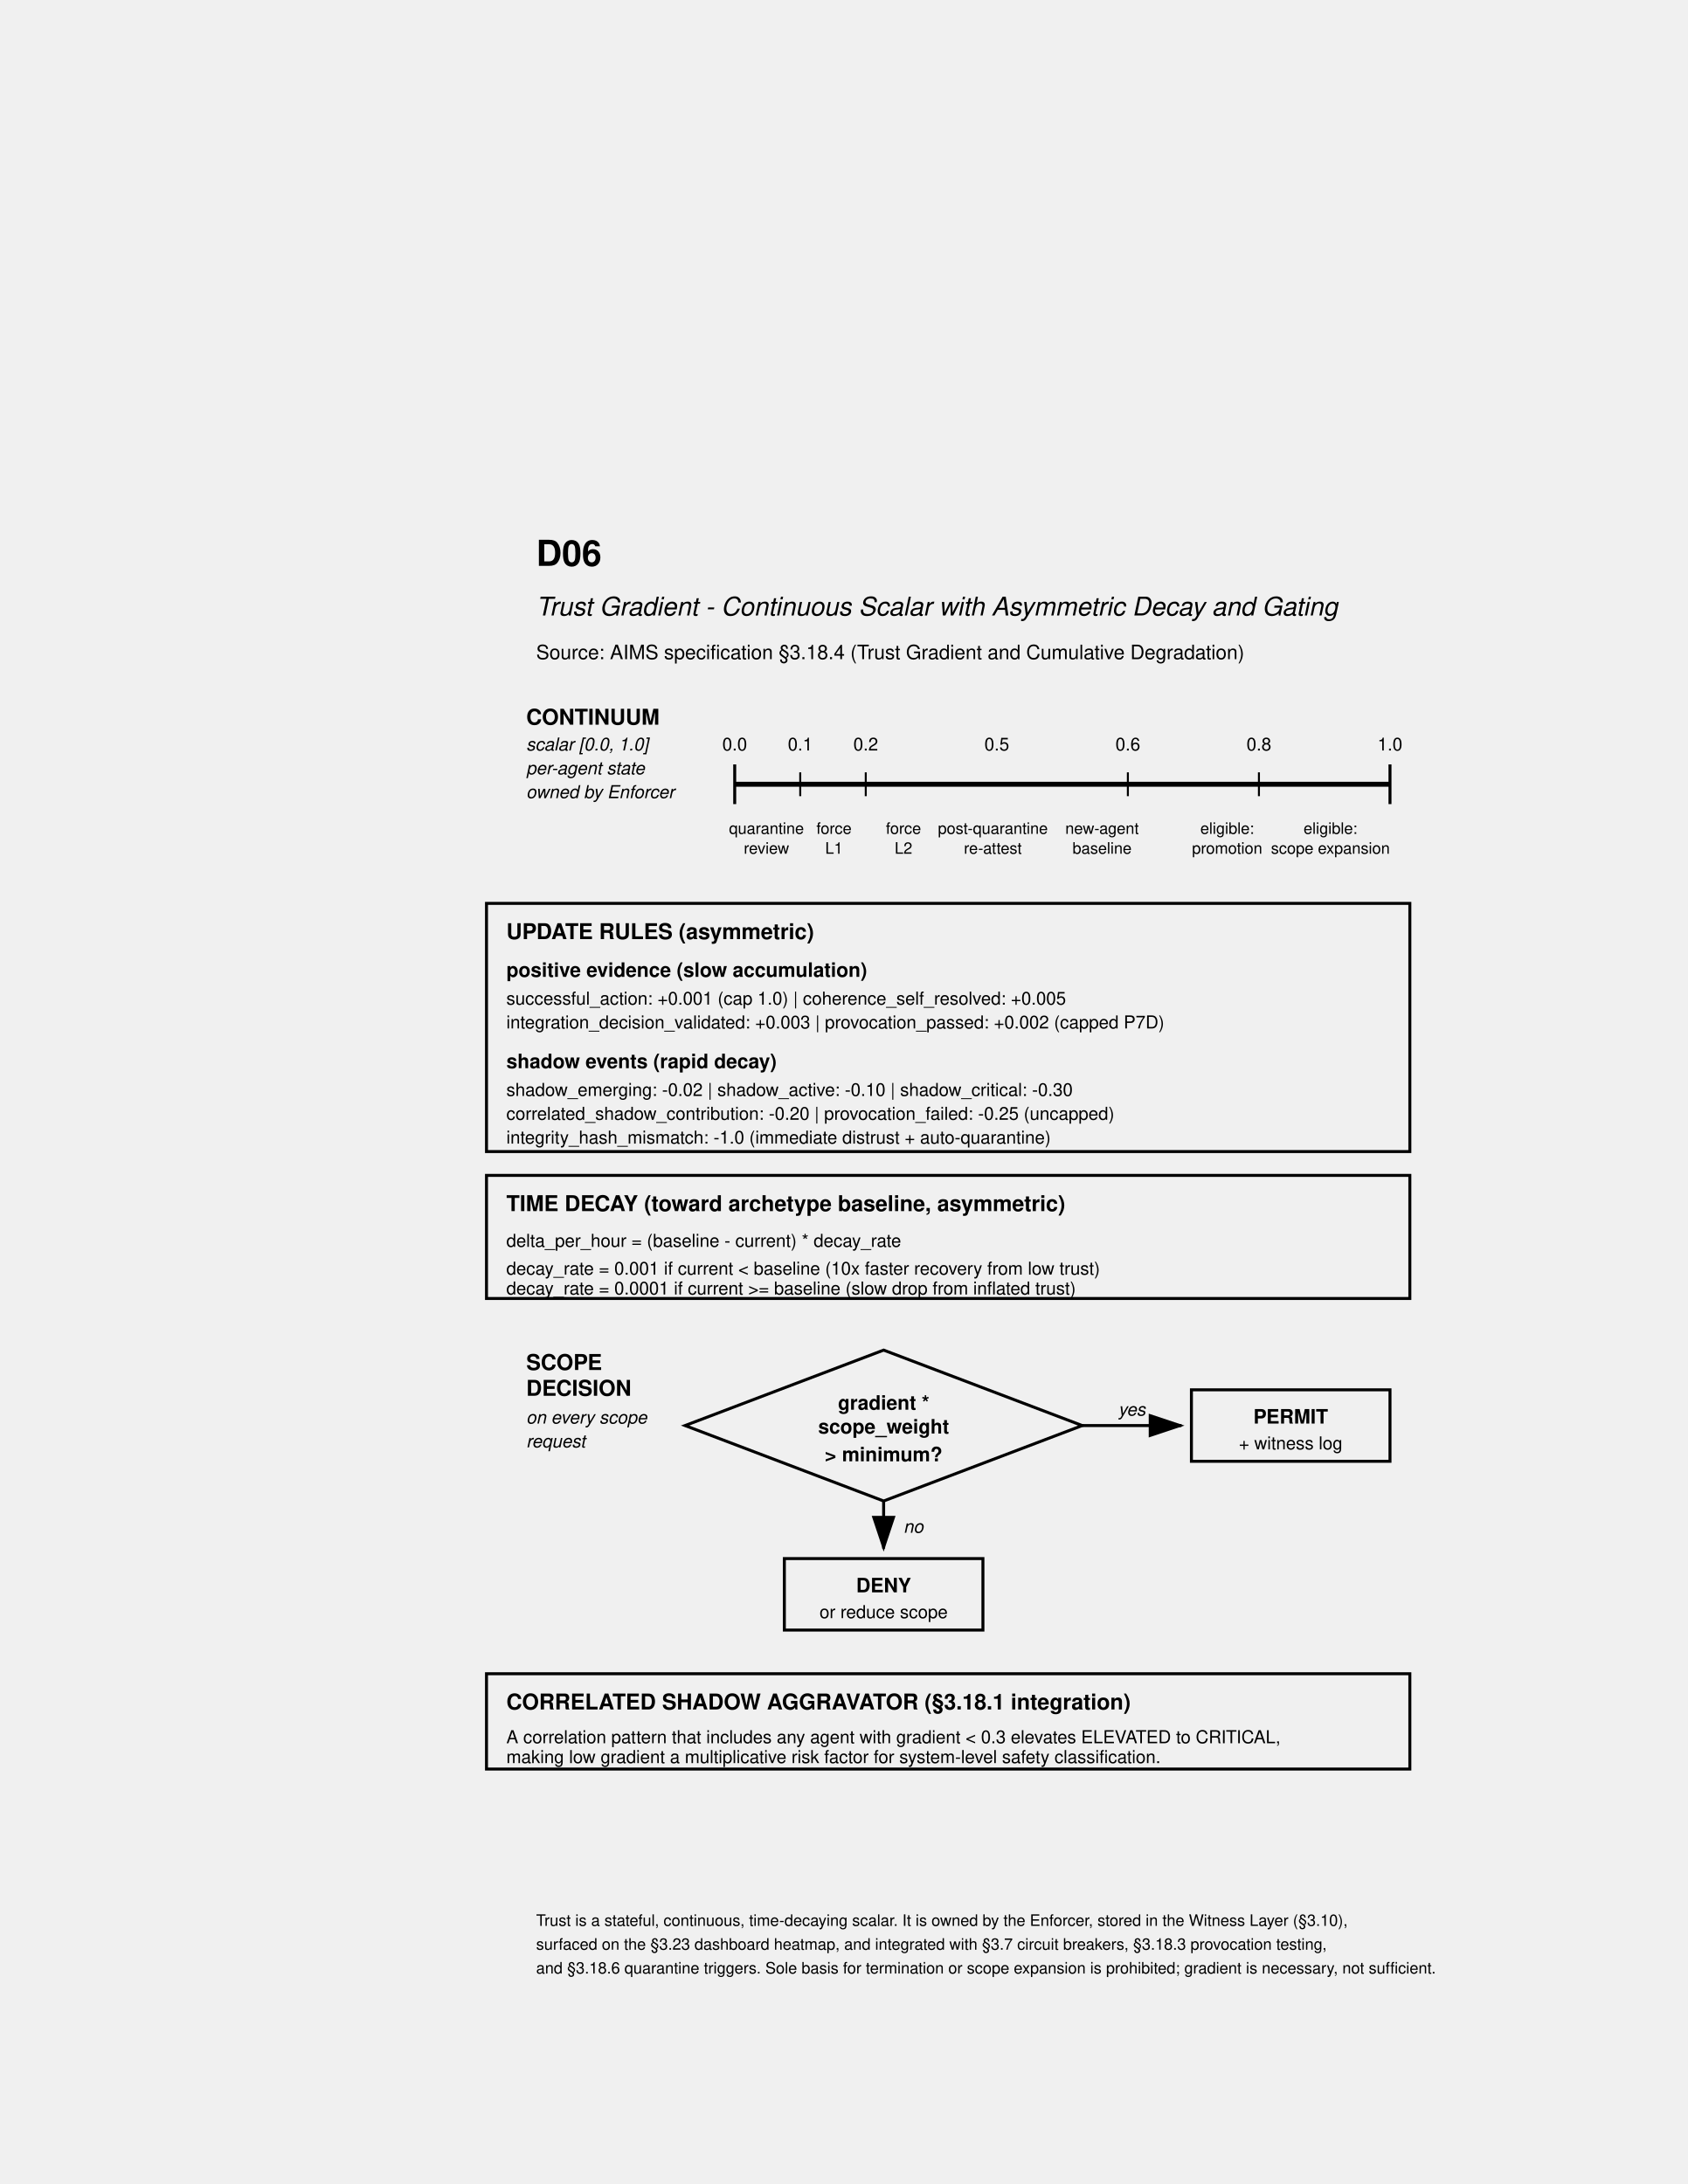
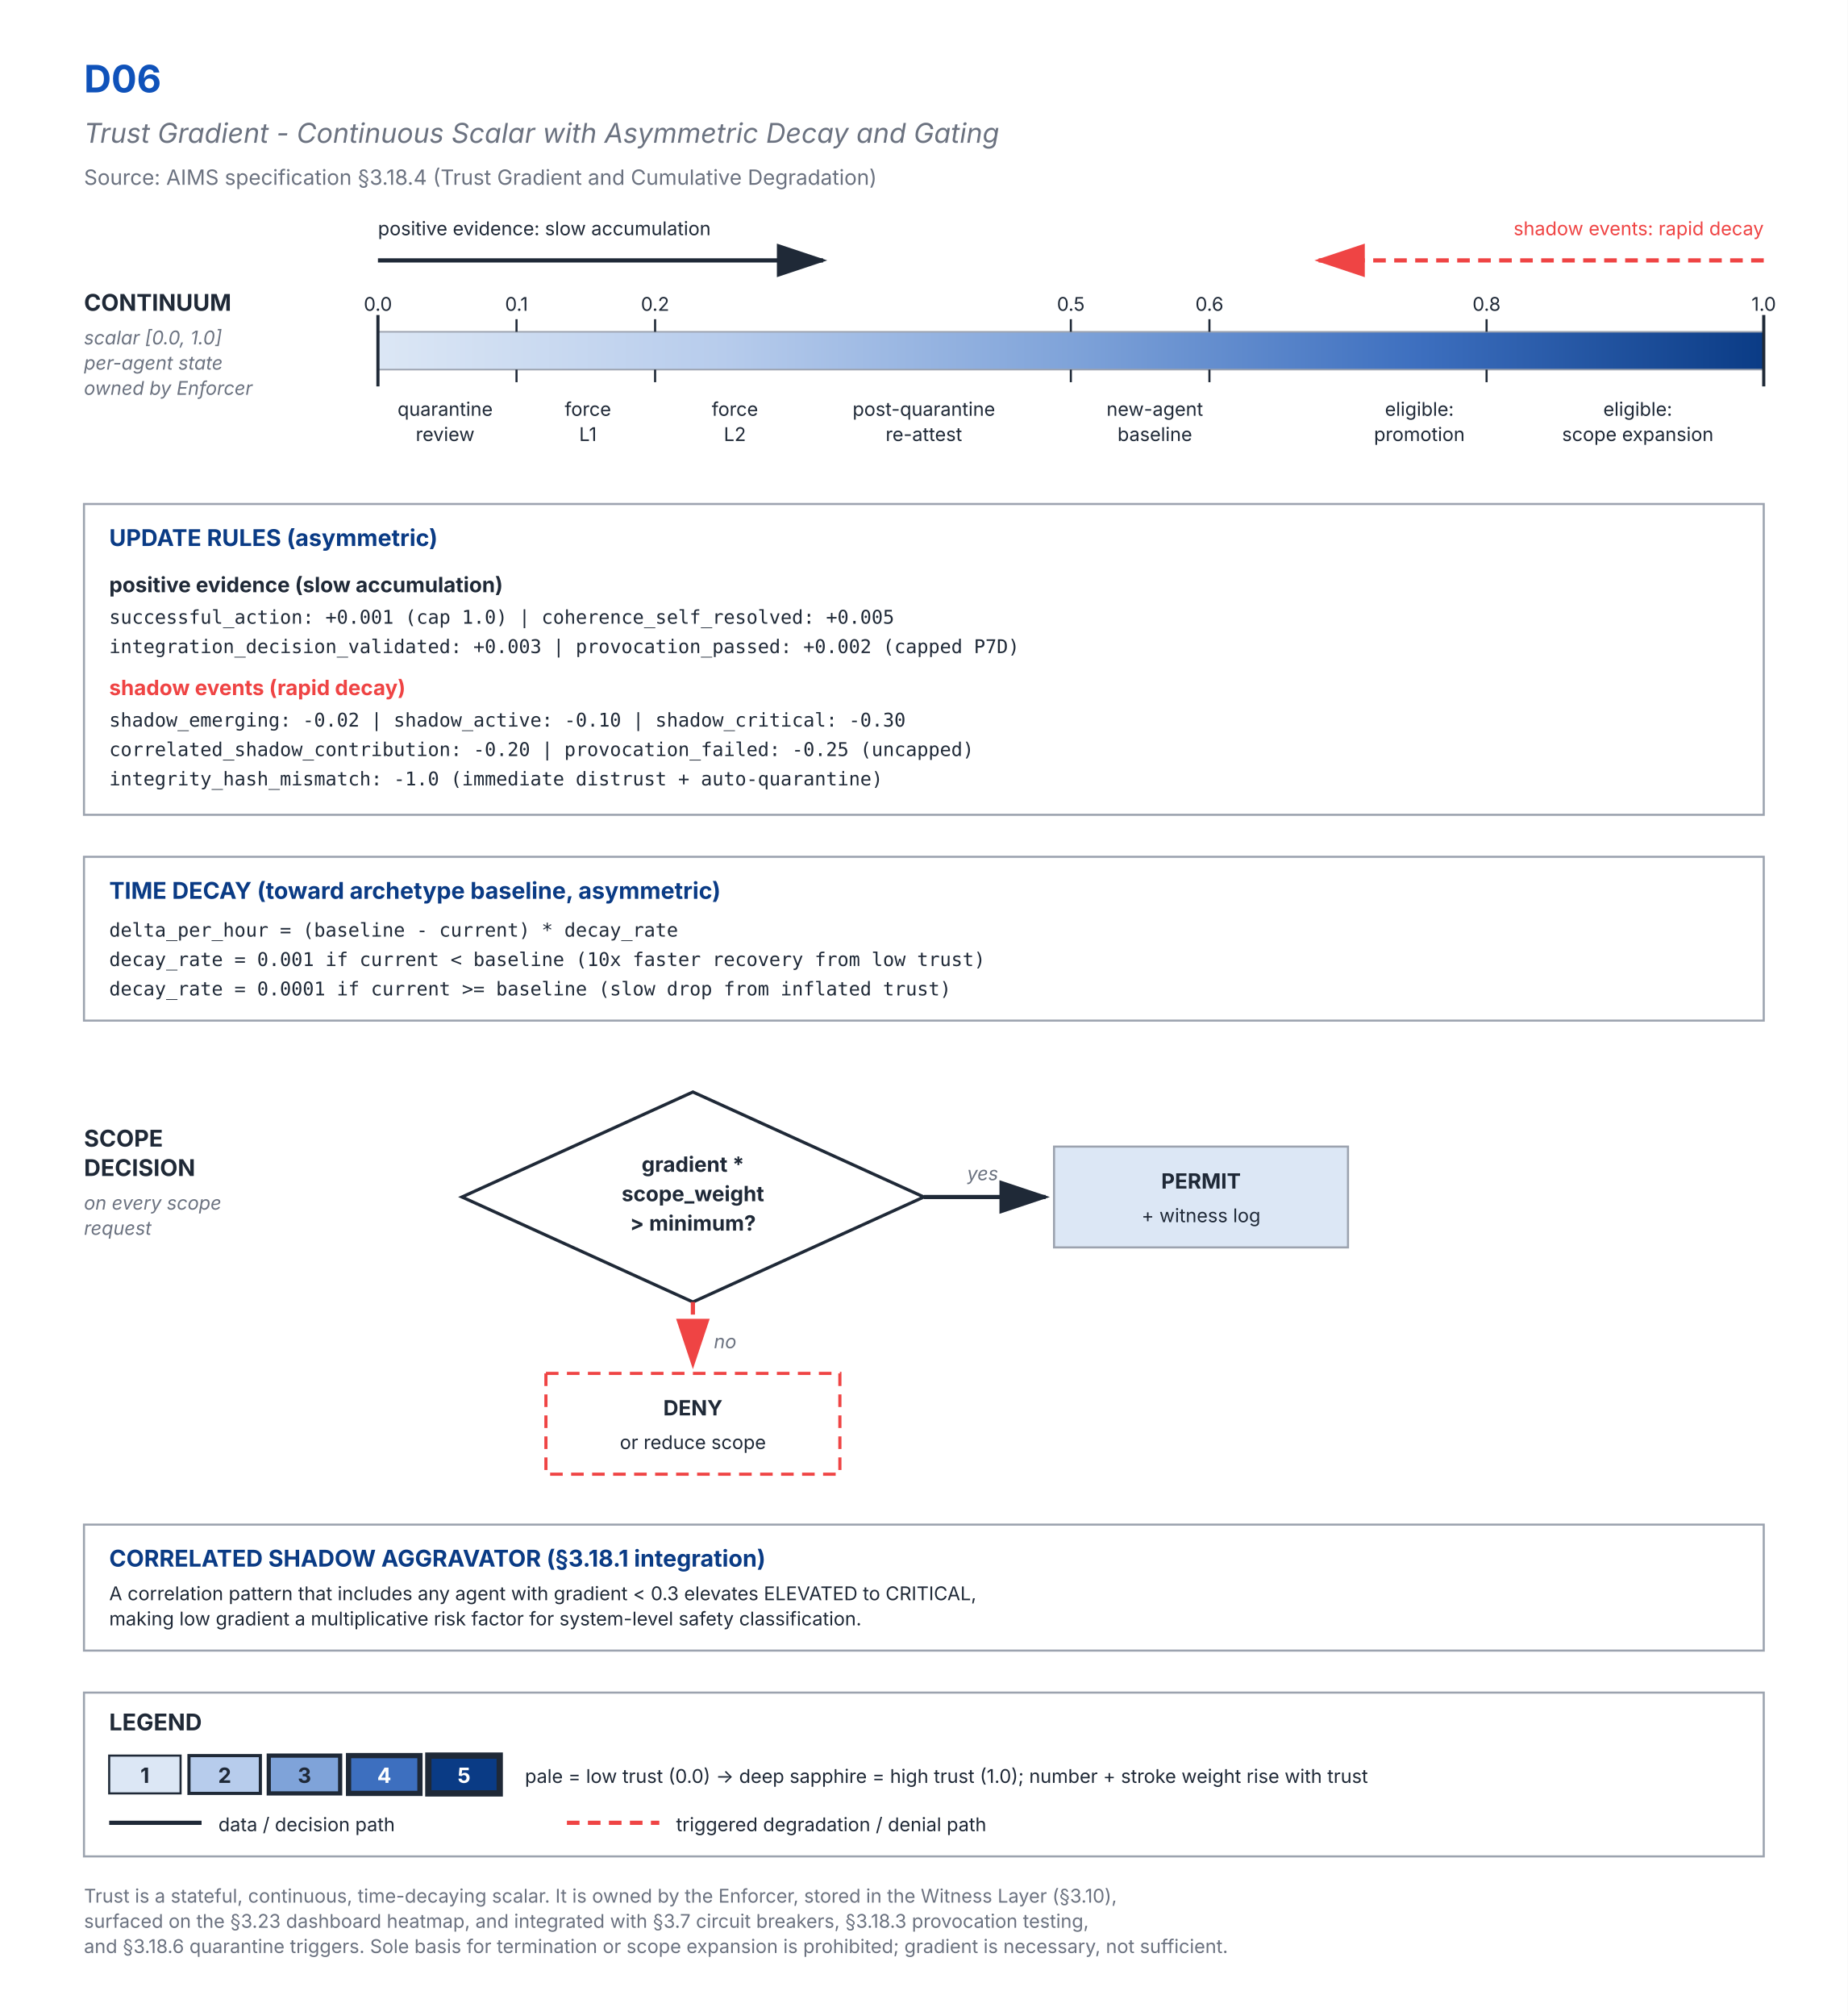
- <svg xmlns="http://www.w3.org/2000/svg" viewBox="0 0 850 1100" font-family="Helvetica, Arial, sans-serif">
+ <svg xmlns="http://www.w3.org/2000/svg" viewBox="0 0 880 960" font-family="Inter, system-ui, -apple-system, 'Segoe UI', Roboto, sans-serif">
  <defs>
-     <marker id="arrow_d6" viewBox="0 0 12 8" refX="11" refY="4" markerWidth="12" markerHeight="8" orient="auto">
-       <polygon points="0,0 12,4 0,8" fill="black" />
+     <marker id="arrow_d06_data" viewBox="0 0 12 8" refX="11" refY="4" markerWidth="12" markerHeight="8" orient="auto">
+       <polygon points="0,0 12,4 0,8" fill="#1F2937" />
    </marker>
+     <marker id="arrow_d06_trig" viewBox="0 0 12 8" refX="11" refY="4" markerWidth="12" markerHeight="8" orient="auto">
+       <polygon points="0,0 12,4 0,8" fill="#EF4444" />
+     </marker>
+     <linearGradient id="ramp_d06" x1="0" y1="0" x2="1" y2="0">
+       <stop offset="0" stop-color="#DCE7F5" />
+       <stop offset="0.25" stop-color="#B7CCEC" />
+       <stop offset="0.5" stop-color="#7FA3D9" />
+       <stop offset="0.75" stop-color="#3D6FBF" />
+       <stop offset="1" stop-color="#0A3B85" />
+     </linearGradient>
  </defs>
-   <text x="270" y="285" font-size="18" font-weight="bold">D06</text>
-   <text x="270" y="310" font-size="13" font-style="italic">Trust Gradient - Continuous Scalar with Asymmetric Decay and Gating</text>
-   <text x="270" y="332" font-size="10">Source: AIMS specification §3.18.4 (Trust Gradient and Cumulative Degradation)</text>
-   <text x="265" y="365" font-size="11" font-weight="bold">CONTINUUM</text>
-   <text x="265" y="378" font-size="9" font-style="italic">scalar [0.0, 1.0]</text>
-   <text x="265" y="390" font-size="9" font-style="italic">per-agent state</text>
-   <text x="265" y="402" font-size="9" font-style="italic">owned by Enforcer</text>
-   <line x1="370" y1="395" x2="700" y2="395" stroke="black" stroke-width="2.5" />
-   <line x1="370" y1="385" x2="370" y2="405" stroke="black" stroke-width="1.5" />
-   <line x1="700" y1="385" x2="700" y2="405" stroke="black" stroke-width="1.5" />
-   <line x1="403" y1="389" x2="403" y2="401" stroke="black" stroke-width="1" />
-   <line x1="436" y1="389" x2="436" y2="401" stroke="black" stroke-width="1" />
-   <line x1="568" y1="389" x2="568" y2="401" stroke="black" stroke-width="1" />
-   <line x1="634" y1="389" x2="634" y2="401" stroke="black" stroke-width="1" />
-   <text x="370" y="378" font-size="9" text-anchor="middle">0.0</text>
-   <text x="403" y="378" font-size="9" text-anchor="middle">0.1</text>
-   <text x="436" y="378" font-size="9" text-anchor="middle">0.2</text>
-   <text x="502" y="378" font-size="9" text-anchor="middle">0.5</text>
-   <text x="568" y="378" font-size="9" text-anchor="middle">0.6</text>
-   <text x="634" y="378" font-size="9" text-anchor="middle">0.8</text>
-   <text x="700" y="378" font-size="9" text-anchor="middle">1.0</text>
-   <text x="386" y="420" font-size="8" text-anchor="middle">quarantine</text>
-   <text x="386" y="430" font-size="8" text-anchor="middle">review</text>
-   <text x="420" y="420" font-size="8" text-anchor="middle">force</text>
-   <text x="420" y="430" font-size="8" text-anchor="middle">L1</text>
-   <text x="455" y="420" font-size="8" text-anchor="middle">force</text>
-   <text x="455" y="430" font-size="8" text-anchor="middle">L2</text>
-   <text x="500" y="420" font-size="8" text-anchor="middle">post-quarantine</text>
-   <text x="500" y="430" font-size="8" text-anchor="middle">re-attest</text>
-   <text x="555" y="420" font-size="8" text-anchor="middle">new-agent</text>
-   <text x="555" y="430" font-size="8" text-anchor="middle">baseline</text>
-   <text x="618" y="420" font-size="8" text-anchor="middle">eligible:</text>
-   <text x="618" y="430" font-size="8" text-anchor="middle">promotion</text>
-   <text x="670" y="420" font-size="8" text-anchor="middle">eligible:</text>
-   <text x="670" y="430" font-size="8" text-anchor="middle">scope expansion</text>
-   <rect x="245" y="455" width="465" height="125" fill="none" stroke="black" stroke-width="1.5" />
-   <text x="255" y="473" font-size="11" font-weight="bold">UPDATE RULES (asymmetric)</text>
-   <text x="255" y="492" font-size="10" font-weight="bold">positive evidence (slow accumulation)</text>
-   <text x="255" y="506" font-size="9">successful_action: +0.001 (cap 1.0)   |   coherence_self_resolved: +0.005</text>
-   <text x="255" y="518" font-size="9">integration_decision_validated: +0.003   |   provocation_passed: +0.002 (capped P7D)</text>
-   <text x="255" y="538" font-size="10" font-weight="bold">shadow events (rapid decay)</text>
-   <text x="255" y="552" font-size="9">shadow_emerging: -0.02   |   shadow_active: -0.10   |   shadow_critical: -0.30</text>
-   <text x="255" y="564" font-size="9">correlated_shadow_contribution: -0.20   |   provocation_failed: -0.25 (uncapped)</text>
-   <text x="255" y="576" font-size="9">integrity_hash_mismatch: -1.0 (immediate distrust + auto-quarantine)</text>
-   <rect x="245" y="592" width="465" height="62" fill="none" stroke="black" stroke-width="1.5" />
-   <text x="255" y="610" font-size="11" font-weight="bold">TIME DECAY (toward archetype baseline, asymmetric)</text>
-   <text x="255" y="628" font-size="9">delta_per_hour = (baseline - current) * decay_rate</text>
-   <text x="255" y="642" font-size="9">decay_rate = 0.001 if current &lt; baseline (10x faster recovery from low trust)</text>
-   <text x="255" y="652" font-size="9">decay_rate = 0.0001 if current &gt;= baseline (slow drop from inflated trust)</text>
-   <text x="265" y="690" font-size="11" font-weight="bold">SCOPE</text>
-   <text x="265" y="703" font-size="11" font-weight="bold">DECISION</text>
-   <text x="265" y="717" font-size="9" font-style="italic">on every scope</text>
-   <text x="265" y="729" font-size="9" font-style="italic">request</text>
-   <polygon points="445,680 545,718 445,756 345,718" fill="none" stroke="black" stroke-width="1.5" />
-   <text x="445" y="710" font-size="10" font-weight="bold" text-anchor="middle">gradient *</text>
-   <text x="445" y="722" font-size="10" font-weight="bold" text-anchor="middle">scope_weight</text>
-   <text x="445" y="736" font-size="10" font-weight="bold" text-anchor="middle">&gt; minimum?</text>
-   <line x1="545" y1="718" x2="595" y2="718" stroke="black" stroke-width="1.5" marker-end="url(#arrow_d6)" />
-   <text x="570" y="713" font-size="9" font-style="italic" text-anchor="middle">yes</text>
-   <rect x="600" y="700" width="100" height="36" fill="none" stroke="black" stroke-width="1.5" />
-   <text x="650" y="717" font-size="10" font-weight="bold" text-anchor="middle">PERMIT</text>
-   <text x="650" y="730" font-size="9" text-anchor="middle">+ witness log</text>
-   <line x1="445" y1="756" x2="445" y2="780" stroke="black" stroke-width="1.5" marker-end="url(#arrow_d6)" />
-   <text x="455" y="772" font-size="9" font-style="italic">no</text>
-   <rect x="395" y="785" width="100" height="36" fill="none" stroke="black" stroke-width="1.5" />
-   <text x="445" y="802" font-size="10" font-weight="bold" text-anchor="middle">DENY</text>
-   <text x="445" y="815" font-size="9" text-anchor="middle">or reduce scope</text>
-   <rect x="245" y="843" width="465" height="48" fill="none" stroke="black" stroke-width="1.5" />
-   <text x="255" y="861" font-size="11" font-weight="bold">CORRELATED SHADOW AGGRAVATOR (§3.18.1 integration)</text>
-   <text x="255" y="878" font-size="9">A correlation pattern that includes any agent with gradient &lt; 0.3 elevates ELEVATED to CRITICAL,</text>
-   <text x="255" y="888" font-size="9">making low gradient a multiplicative risk factor for system-level safety classification.</text>
-   <text x="270" y="970" font-size="8">Trust is a stateful, continuous, time-decaying scalar. It is owned by the Enforcer, stored in the Witness Layer (§3.10),</text>
-   <text x="270" y="982" font-size="8">surfaced on the §3.23 dashboard heatmap, and integrated with §3.7 circuit breakers, §3.18.3 provocation testing,</text>
-   <text x="270" y="994" font-size="8">and §3.18.6 quarantine triggers. Sole basis for termination or scope expansion is prohibited; gradient is necessary, not sufficient.</text>
+   <rect x="0" y="0" width="880" height="960" fill="#FFFFFF" />
+   <text x="40" y="44" font-size="18" font-weight="700" fill="#0F52BA">D06</text>
+   <text x="40" y="68" font-size="13" font-style="italic" fill="#6B7280">Trust Gradient - Continuous Scalar with Asymmetric Decay and Gating</text>
+   <text x="40" y="88" font-size="10" fill="#6B7280">Source: AIMS specification §3.18.4 (Trust Gradient and Cumulative Degradation)</text>
+   <text x="40" y="148" font-size="11" font-weight="700" fill="#1F2937">CONTINUUM</text>
+   <text x="40" y="164" font-size="9" font-style="italic" fill="#6B7280">scalar [0.0, 1.0]</text>
+   <text x="40" y="176" font-size="9" font-style="italic" fill="#6B7280">per-agent state</text>
+   <text x="40" y="188" font-size="9" font-style="italic" fill="#6B7280">owned by Enforcer</text>
+   <text x="180" y="112" font-size="9" fill="#1F2937">positive evidence: slow accumulation</text>
+   <line x1="180" y1="124" x2="392" y2="124" stroke="#1F2937" stroke-width="2" marker-end="url(#arrow_d06_data)" />
+   <text x="840" y="112" font-size="9" fill="#EF4444" text-anchor="end">shadow events: rapid decay</text>
+   <line x1="840" y1="124" x2="628" y2="124" stroke="#EF4444" stroke-width="2" stroke-dasharray="6 4" marker-end="url(#arrow_d06_trig)" />
+   <text x="180" y="148" font-size="9" text-anchor="middle" fill="#1F2937">0.0</text>
+   <text x="246" y="148" font-size="9" text-anchor="middle" fill="#1F2937">0.1</text>
+   <text x="312" y="148" font-size="9" text-anchor="middle" fill="#1F2937">0.2</text>
+   <text x="510" y="148" font-size="9" text-anchor="middle" fill="#1F2937">0.5</text>
+   <text x="576" y="148" font-size="9" text-anchor="middle" fill="#1F2937">0.6</text>
+   <text x="708" y="148" font-size="9" text-anchor="middle" fill="#1F2937">0.8</text>
+   <text x="840" y="148" font-size="9" text-anchor="middle" fill="#1F2937">1.0</text>
+   <rect x="180" y="158" width="660" height="18" fill="url(#ramp_d06)" stroke="#9CA3AF" stroke-width="0.75" />
+   <line x1="180" y1="150" x2="180" y2="184" stroke="#1F2937" stroke-width="1.5" />
+   <line x1="840" y1="150" x2="840" y2="184" stroke="#1F2937" stroke-width="1.5" />
+   <line x1="246" y1="152" x2="246" y2="158" stroke="#1F2937" stroke-width="1" />
+   <line x1="246" y1="176" x2="246" y2="182" stroke="#1F2937" stroke-width="1" />
+   <line x1="312" y1="152" x2="312" y2="158" stroke="#1F2937" stroke-width="1" />
+   <line x1="312" y1="176" x2="312" y2="182" stroke="#1F2937" stroke-width="1" />
+   <line x1="510" y1="152" x2="510" y2="158" stroke="#1F2937" stroke-width="1" />
+   <line x1="510" y1="176" x2="510" y2="182" stroke="#1F2937" stroke-width="1" />
+   <line x1="576" y1="152" x2="576" y2="158" stroke="#1F2937" stroke-width="1" />
+   <line x1="576" y1="176" x2="576" y2="182" stroke="#1F2937" stroke-width="1" />
+   <line x1="708" y1="152" x2="708" y2="158" stroke="#1F2937" stroke-width="1" />
+   <line x1="708" y1="176" x2="708" y2="182" stroke="#1F2937" stroke-width="1" />
+   <text x="212" y="198" font-size="9" text-anchor="middle" fill="#1F2937">quarantine</text>
+   <text x="212" y="210" font-size="9" text-anchor="middle" fill="#1F2937">review</text>
+   <text x="280" y="198" font-size="9" text-anchor="middle" fill="#1F2937">force</text>
+   <text x="280" y="210" font-size="9" text-anchor="middle" fill="#1F2937">L1</text>
+   <text x="350" y="198" font-size="9" text-anchor="middle" fill="#1F2937">force</text>
+   <text x="350" y="210" font-size="9" text-anchor="middle" fill="#1F2937">L2</text>
+   <text x="440" y="198" font-size="9" text-anchor="middle" fill="#1F2937">post-quarantine</text>
+   <text x="440" y="210" font-size="9" text-anchor="middle" fill="#1F2937">re-attest</text>
+   <text x="550" y="198" font-size="9" text-anchor="middle" fill="#1F2937">new-agent</text>
+   <text x="550" y="210" font-size="9" text-anchor="middle" fill="#1F2937">baseline</text>
+   <text x="676" y="198" font-size="9" text-anchor="middle" fill="#1F2937">eligible:</text>
+   <text x="676" y="210" font-size="9" text-anchor="middle" fill="#1F2937">promotion</text>
+   <text x="780" y="198" font-size="9" text-anchor="middle" fill="#1F2937">eligible:</text>
+   <text x="780" y="210" font-size="9" text-anchor="middle" fill="#1F2937">scope expansion</text>
+   <rect x="40" y="240" width="800" height="148" fill="#FFFFFF" stroke="#9CA3AF" stroke-width="1" />
+   <text x="52" y="260" font-size="11" font-weight="700" fill="#0A3B85">UPDATE RULES (asymmetric)</text>
+   <text x="52" y="282" font-size="10" font-weight="700" fill="#1F2937">positive evidence (slow accumulation)</text>
+   <text x="52" y="297" font-size="9" fill="#1F2937" font-family="JetBrains Mono, Cascadia Code, Consolas, ui-monospace, monospace">successful_action: +0.001 (cap 1.0)   |   coherence_self_resolved: +0.005</text>
+   <text x="52" y="311" font-size="9" fill="#1F2937" font-family="JetBrains Mono, Cascadia Code, Consolas, ui-monospace, monospace">integration_decision_validated: +0.003   |   provocation_passed: +0.002 (capped P7D)</text>
+   <text x="52" y="331" font-size="10" font-weight="700" fill="#EF4444">shadow events (rapid decay)</text>
+   <text x="52" y="346" font-size="9" fill="#1F2937" font-family="JetBrains Mono, Cascadia Code, Consolas, ui-monospace, monospace">shadow_emerging: -0.02   |   shadow_active: -0.10   |   shadow_critical: -0.30</text>
+   <text x="52" y="360" font-size="9" fill="#1F2937" font-family="JetBrains Mono, Cascadia Code, Consolas, ui-monospace, monospace">correlated_shadow_contribution: -0.20   |   provocation_failed: -0.25 (uncapped)</text>
+   <text x="52" y="374" font-size="9" fill="#1F2937" font-family="JetBrains Mono, Cascadia Code, Consolas, ui-monospace, monospace">integrity_hash_mismatch: -1.0 (immediate distrust + auto-quarantine)</text>
+   <rect x="40" y="408" width="800" height="78" fill="#FFFFFF" stroke="#9CA3AF" stroke-width="1" />
+   <text x="52" y="428" font-size="11" font-weight="700" fill="#0A3B85">TIME DECAY (toward archetype baseline, asymmetric)</text>
+   <text x="52" y="446" font-size="9" fill="#1F2937" font-family="JetBrains Mono, Cascadia Code, Consolas, ui-monospace, monospace">delta_per_hour = (baseline - current) * decay_rate</text>
+   <text x="52" y="460" font-size="9" fill="#1F2937" font-family="JetBrains Mono, Cascadia Code, Consolas, ui-monospace, monospace">decay_rate = 0.001 if current &lt; baseline (10x faster recovery from low trust)</text>
+   <text x="52" y="474" font-size="9" fill="#1F2937" font-family="JetBrains Mono, Cascadia Code, Consolas, ui-monospace, monospace">decay_rate = 0.0001 if current &gt;= baseline (slow drop from inflated trust)</text>
+   <text x="40" y="546" font-size="11" font-weight="700" fill="#1F2937">SCOPE</text>
+   <text x="40" y="560" font-size="11" font-weight="700" fill="#1F2937">DECISION</text>
+   <text x="40" y="576" font-size="9" font-style="italic" fill="#6B7280">on every scope</text>
+   <text x="40" y="588" font-size="9" font-style="italic" fill="#6B7280">request</text>
+   <polygon points="330,520 440,570 330,620 220,570" fill="#FFFFFF" stroke="#1F2937" stroke-width="1.5" />
+   <text x="330" y="558" font-size="10" font-weight="700" text-anchor="middle" fill="#1F2937">gradient *</text>
+   <text x="330" y="572" font-size="10" font-weight="700" text-anchor="middle" fill="#1F2937">scope_weight</text>
+   <text x="330" y="586" font-size="10" font-weight="700" text-anchor="middle" fill="#1F2937">&gt; minimum?</text>
+   <line x1="440" y1="570" x2="498" y2="570" stroke="#1F2937" stroke-width="2" marker-end="url(#arrow_d06_data)" />
+   <text x="468" y="562" font-size="9" font-style="italic" text-anchor="middle" fill="#6B7280">yes</text>
+   <rect x="502" y="546" width="140" height="48" fill="#DCE7F5" stroke="#9CA3AF" stroke-width="1" />
+   <text x="572" y="566" font-size="10" font-weight="700" text-anchor="middle" fill="#1F2937">PERMIT</text>
+   <text x="572" y="582" font-size="9" text-anchor="middle" fill="#1F2937">+ witness log</text>
+   <line x1="330" y1="620" x2="330" y2="650" stroke="#EF4444" stroke-width="2" stroke-dasharray="6 4" marker-end="url(#arrow_d06_trig)" />
+   <text x="340" y="642" font-size="9" font-style="italic" fill="#6B7280">no</text>
+   <rect x="260" y="654" width="140" height="48" fill="#FFFFFF" stroke="#EF4444" stroke-width="1.5" stroke-dasharray="6 4" />
+   <text x="330" y="674" font-size="10" font-weight="700" text-anchor="middle" fill="#1F2937">DENY</text>
+   <text x="330" y="690" font-size="9" text-anchor="middle" fill="#1F2937">or reduce scope</text>
+   <rect x="40" y="726" width="800" height="60" fill="#FFFFFF" stroke="#9CA3AF" stroke-width="1" />
+   <text x="52" y="746" font-size="11" font-weight="700" fill="#0A3B85">CORRELATED SHADOW AGGRAVATOR (§3.18.1 integration)</text>
+   <text x="52" y="762" font-size="9" fill="#1F2937">A correlation pattern that includes any agent with gradient &lt; 0.3 elevates ELEVATED to CRITICAL,</text>
+   <text x="52" y="774" font-size="9" fill="#1F2937">making low gradient a multiplicative risk factor for system-level safety classification.</text>
+   <rect x="40" y="806" width="800" height="78" fill="#FFFFFF" stroke="#9CA3AF" stroke-width="1" />
+   <text x="52" y="824" font-size="11" font-weight="700" fill="#1F2937">LEGEND</text>
+   <rect x="52" y="836" width="34" height="18" fill="#DCE7F5" stroke="#1F2937" stroke-width="1" />
+   <text x="69" y="849" font-size="10" font-weight="700" text-anchor="middle" fill="#1F2937">1</text>
+   <rect x="90" y="836" width="34" height="18" fill="#B7CCEC" stroke="#1F2937" stroke-width="1.5" />
+   <text x="107" y="849" font-size="10" font-weight="700" text-anchor="middle" fill="#1F2937">2</text>
+   <rect x="128" y="836" width="34" height="18" fill="#7FA3D9" stroke="#1F2937" stroke-width="2" />
+   <text x="145" y="849" font-size="10" font-weight="700" text-anchor="middle" fill="#1F2937">3</text>
+   <rect x="166" y="836" width="34" height="18" fill="#3D6FBF" stroke="#1F2937" stroke-width="2.5" />
+   <text x="183" y="849" font-size="10" font-weight="700" text-anchor="middle" fill="#FFFFFF">4</text>
+   <rect x="204" y="836" width="34" height="18" fill="#0A3B85" stroke="#1F2937" stroke-width="3" />
+   <text x="221" y="849" font-size="10" font-weight="700" text-anchor="middle" fill="#FFFFFF">5</text>
+   <text x="250" y="849" font-size="9" fill="#1F2937">pale = low trust (0.0) -&gt; deep sapphire = high trust (1.0); number + stroke weight rise with trust</text>
+   <line x1="52" y1="868" x2="96" y2="868" stroke="#1F2937" stroke-width="2" />
+   <text x="104" y="872" font-size="9" fill="#1F2937">data / decision path</text>
+   <line x1="270" y1="868" x2="314" y2="868" stroke="#EF4444" stroke-width="2" stroke-dasharray="6 4" />
+   <text x="322" y="872" font-size="9" fill="#1F2937">triggered degradation / denial path</text>
+   <text x="40" y="906" font-size="9" fill="#6B7280">Trust is a stateful, continuous, time-decaying scalar. It is owned by the Enforcer, stored in the Witness Layer (§3.10),</text>
+   <text x="40" y="918" font-size="9" fill="#6B7280">surfaced on the §3.23 dashboard heatmap, and integrated with §3.7 circuit breakers, §3.18.3 provocation testing,</text>
+   <text x="40" y="930" font-size="9" fill="#6B7280">and §3.18.6 quarantine triggers. Sole basis for termination or scope expansion is prohibited; gradient is necessary, not sufficient.</text>
</svg>
